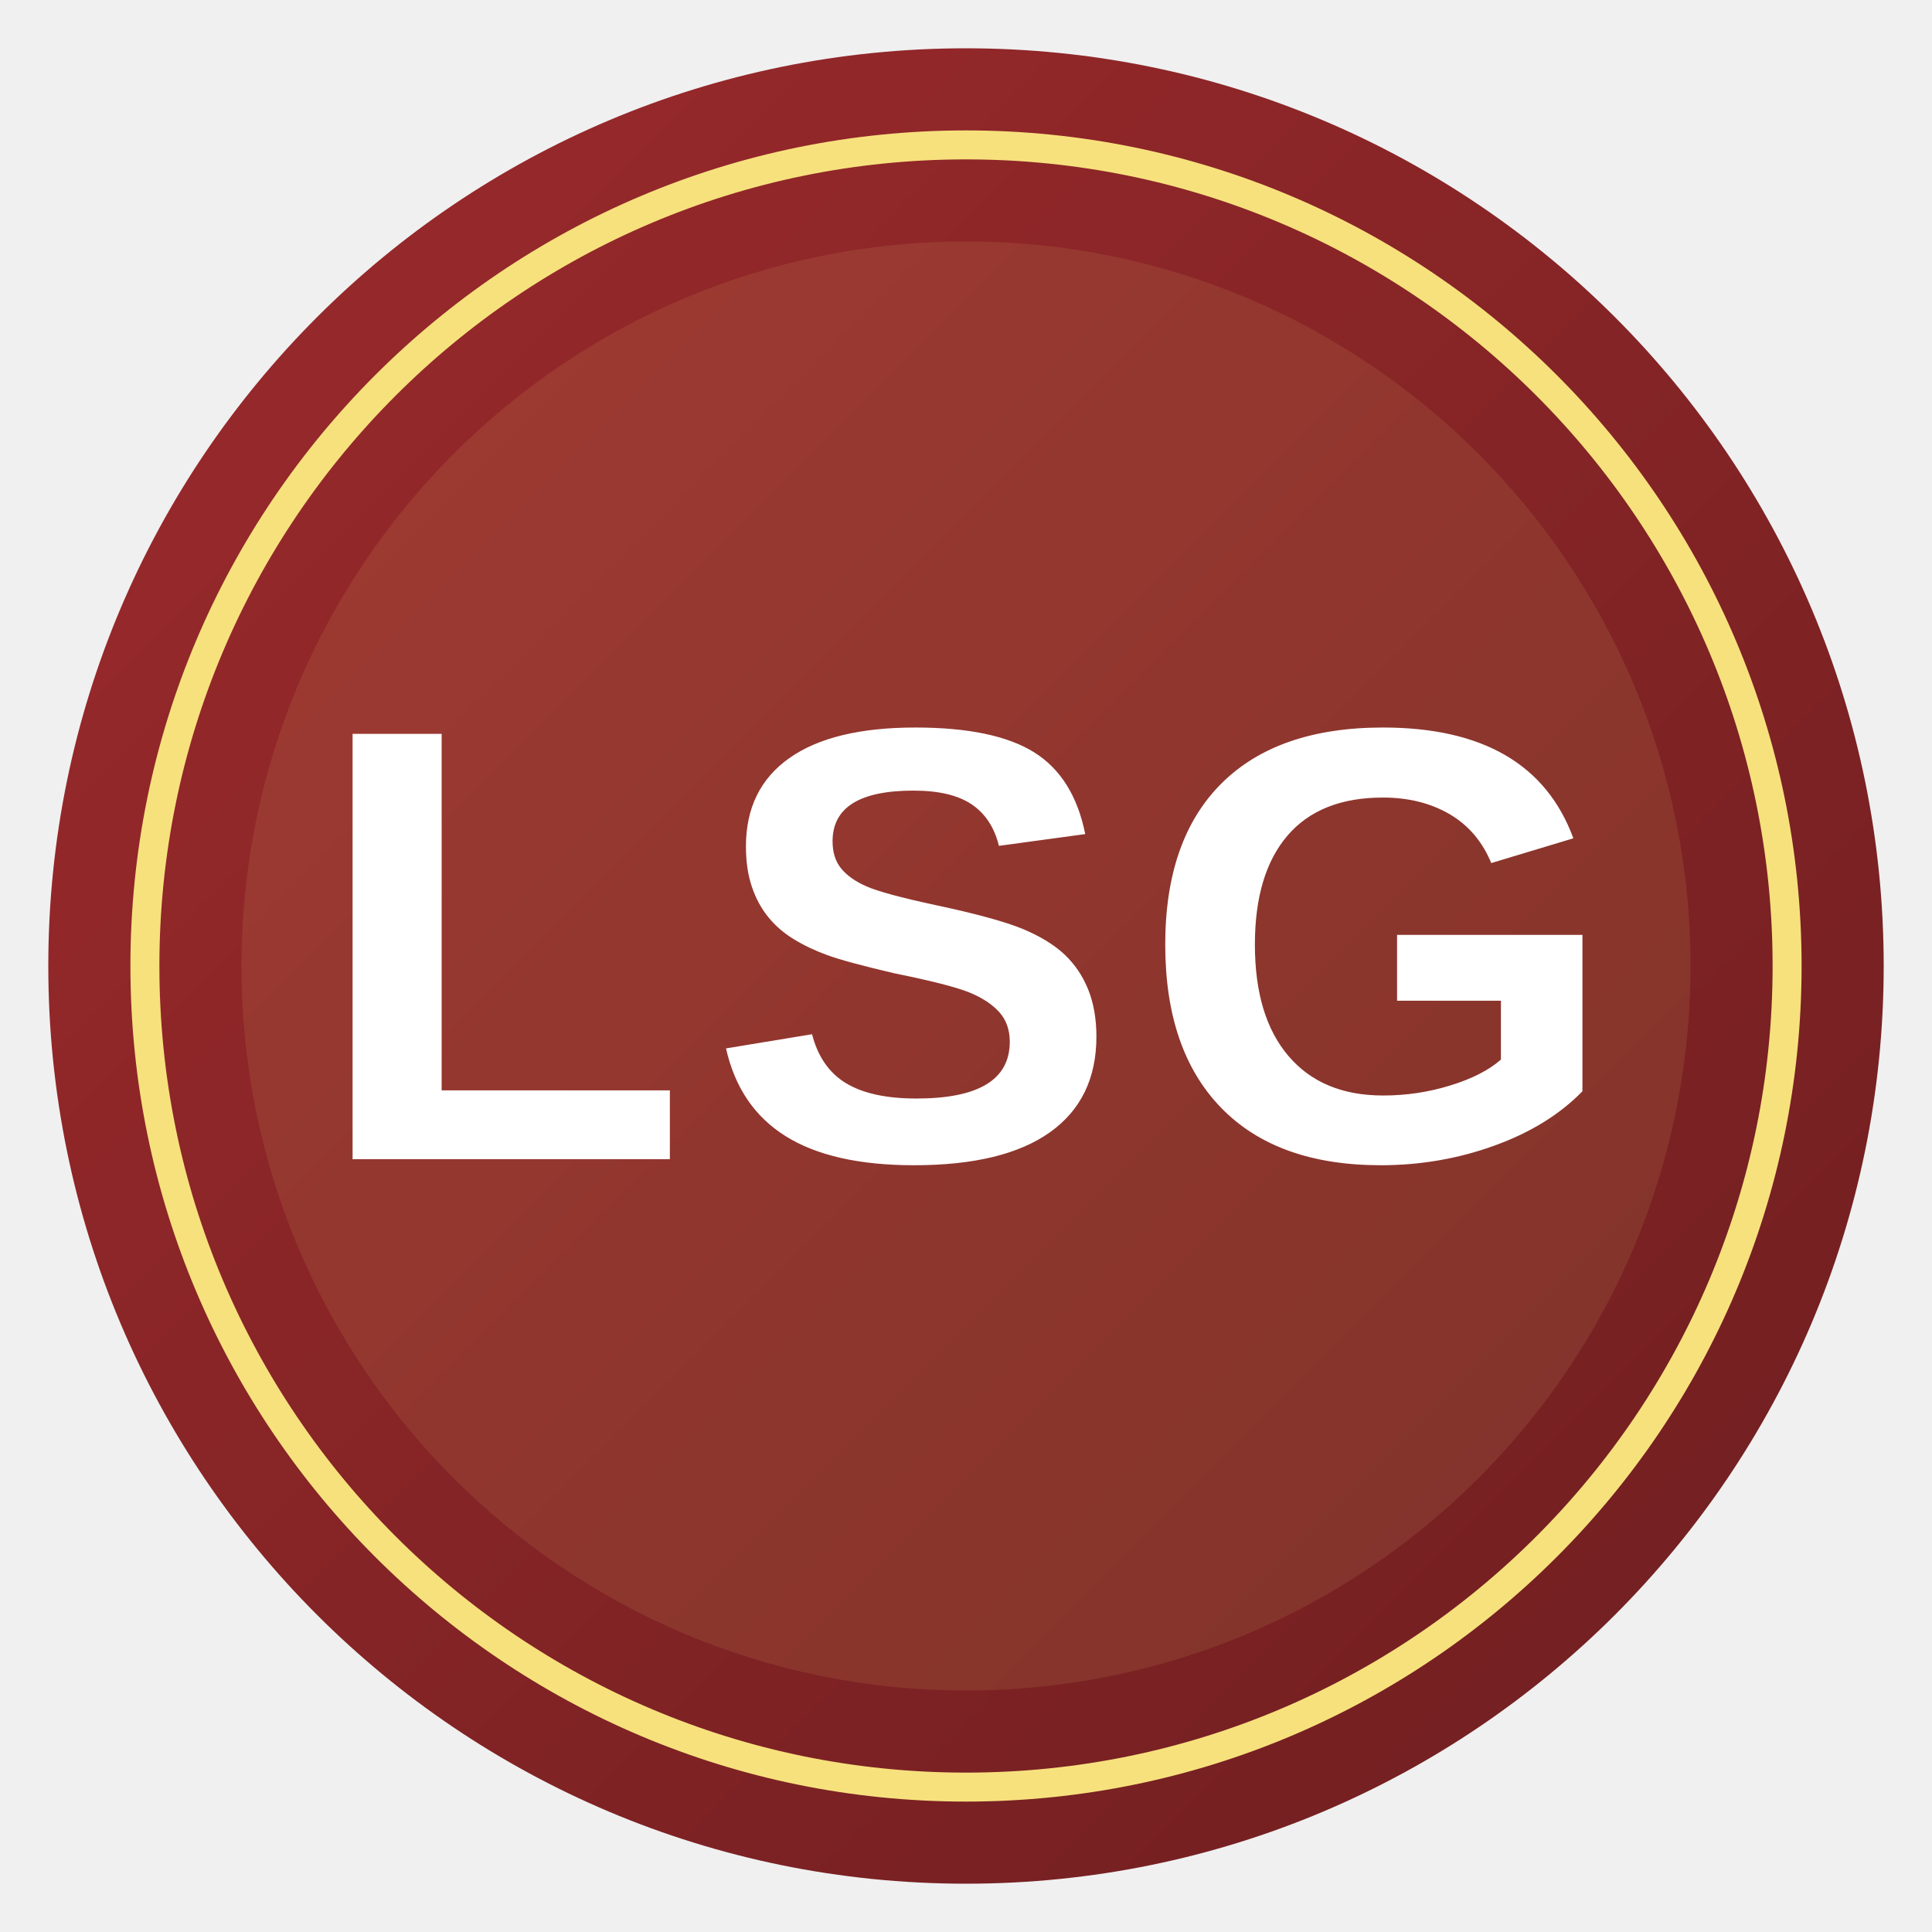
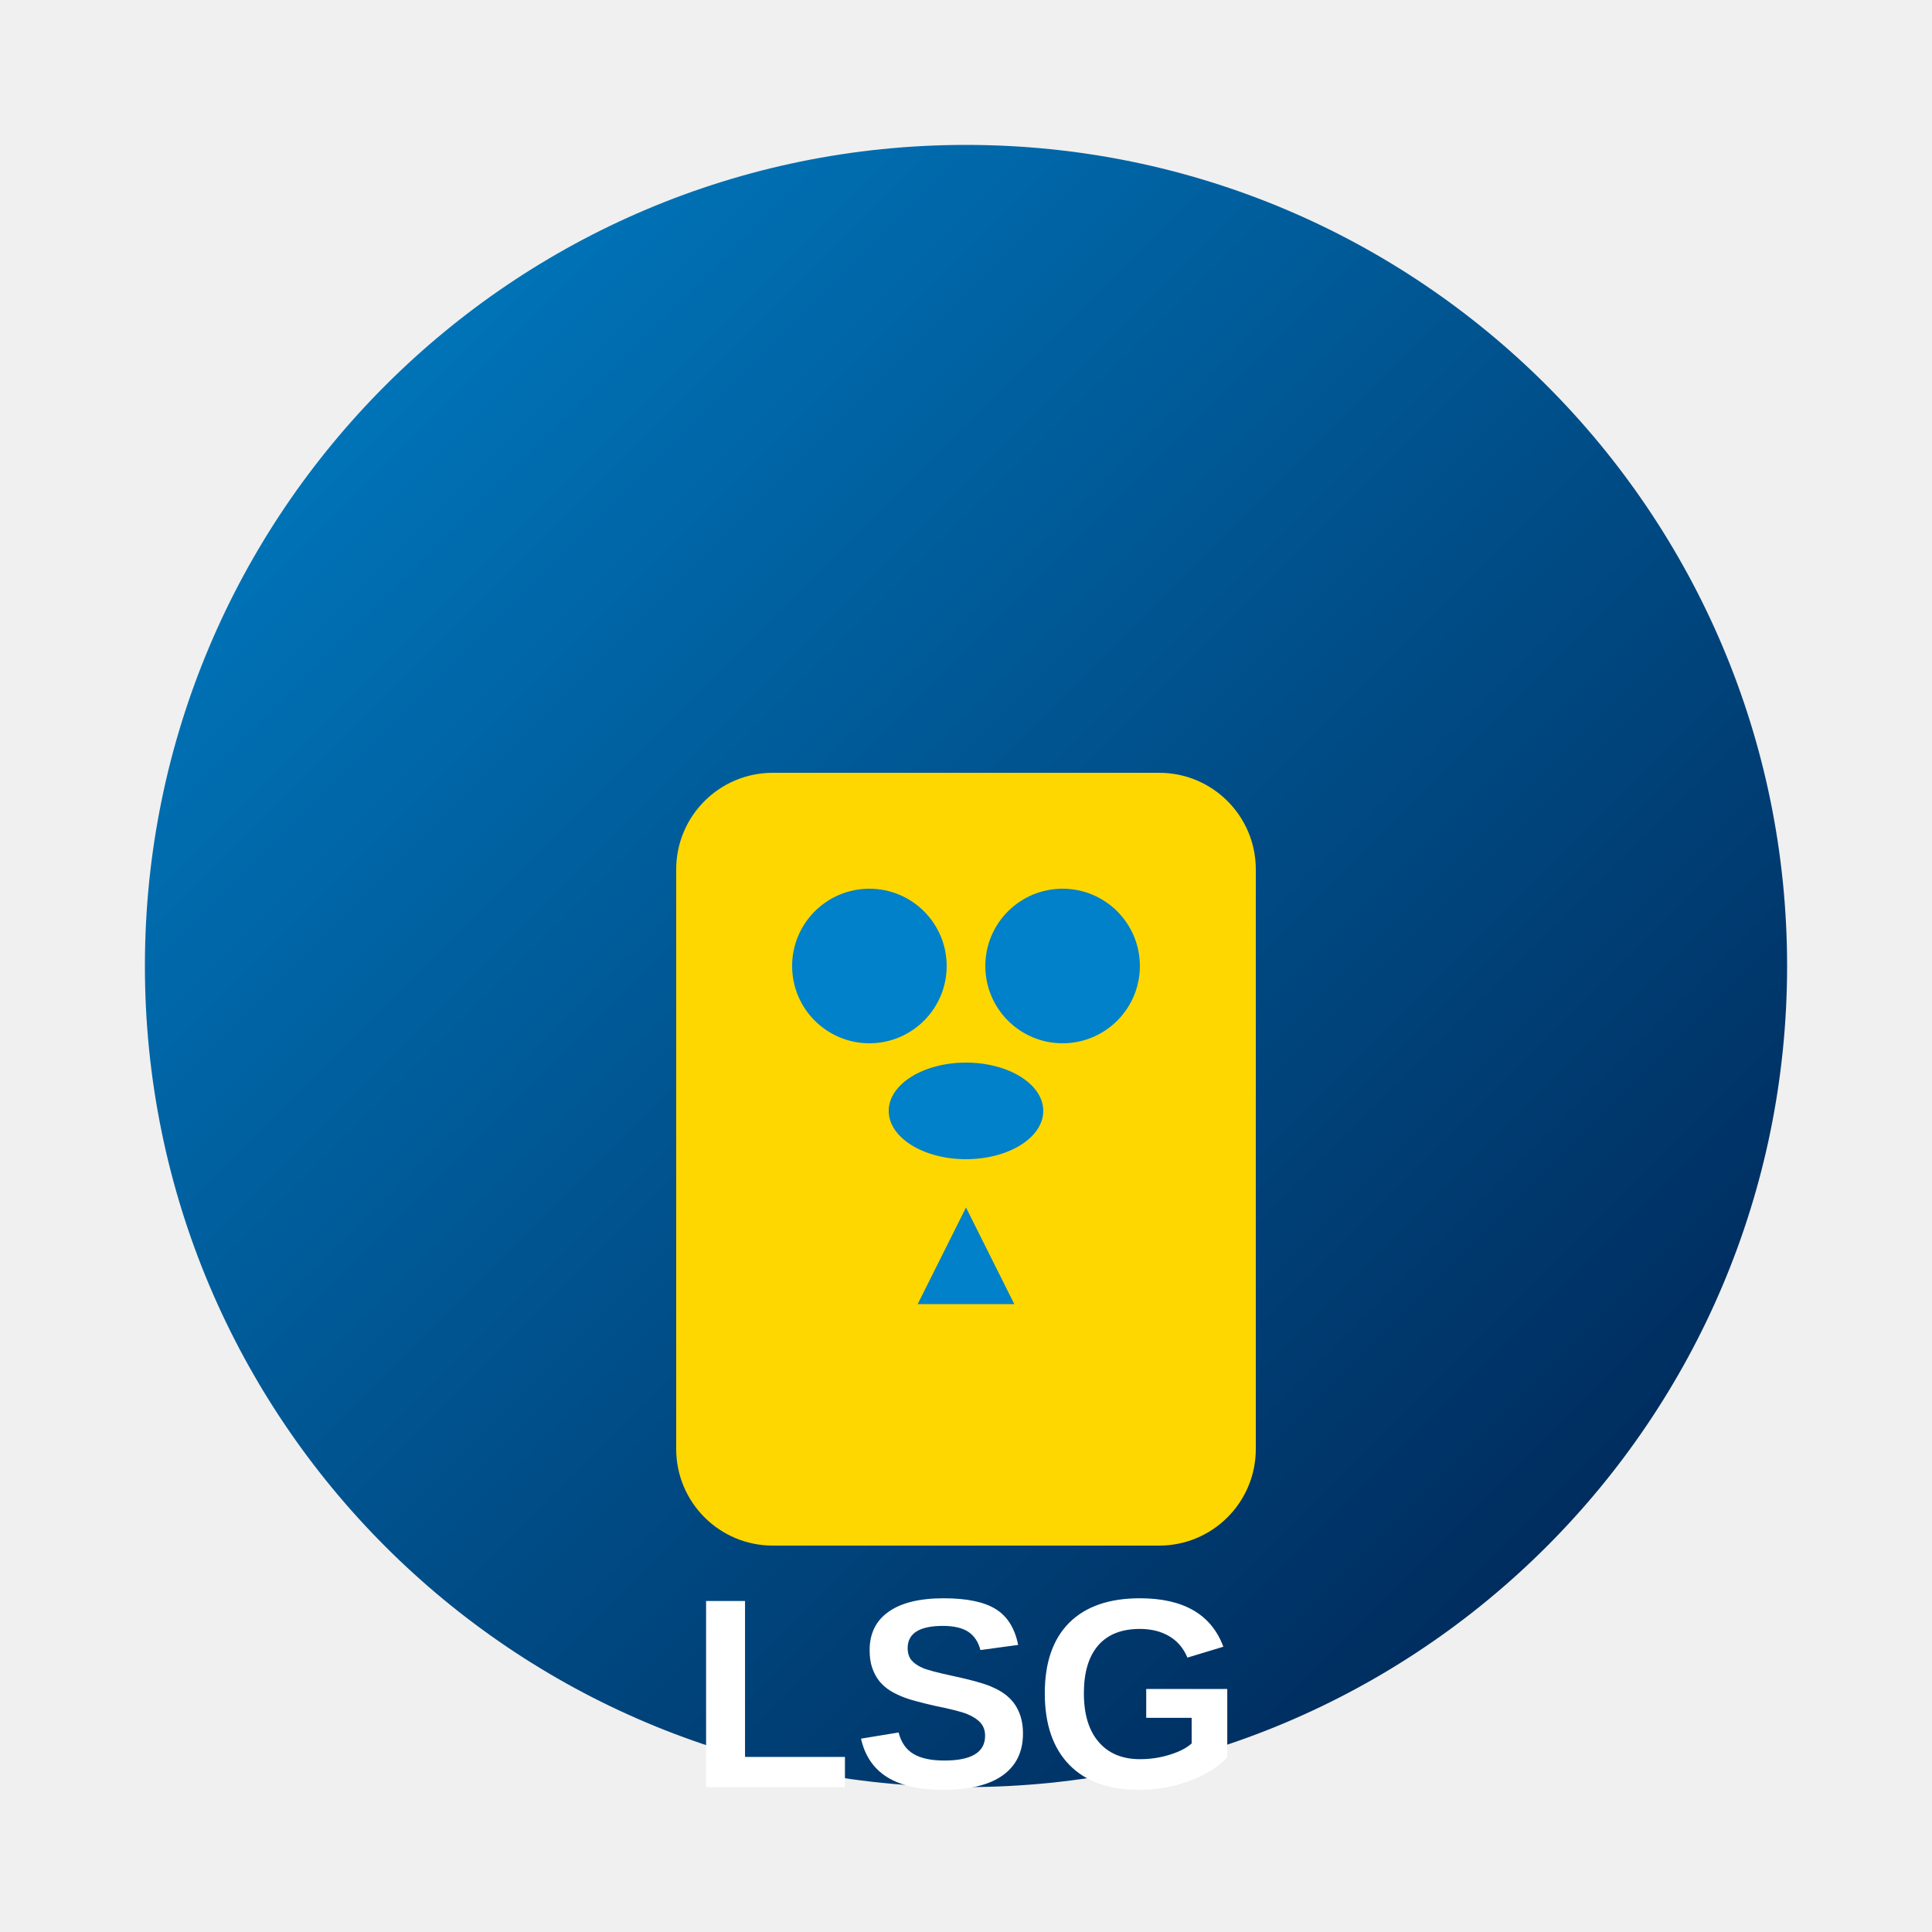
- <svg xmlns="http://www.w3.org/2000/svg" width="200" height="200" viewBox="0 0 200 200" role="img" aria-label="Lucknow Super Giants">
+ <svg xmlns="http://www.w3.org/2000/svg" width="200" height="200" viewBox="0 0 200 200">
  <defs>
    <linearGradient id="lsgGradient" x1="0%" y1="0%" x2="100%" y2="100%">
-       <stop offset="0%" style="stop-color:#9C2A2C;stop-opacity:1" />
-       <stop offset="100%" style="stop-color:#6E1E20;stop-opacity:1" />
+       <stop offset="0%" style="stop-color:#0081C9;stop-opacity:1" />
+       <stop offset="100%" style="stop-color:#001F4D;stop-opacity:1" />
    </linearGradient>
  </defs>
-   <circle cx="100" cy="100" r="95" fill="url(#lsgGradient)" />
-   <circle cx="100" cy="100" r="85" fill="none" stroke="#F7E17D" stroke-width="3" />
-   <circle cx="100" cy="100" r="75" fill="#F7E17D" opacity="0.1" />
-   <text x="100" y="120" font-family="Arial, sans-serif" font-size="64" font-weight="bold" text-anchor="middle" fill="#FFFFFF" letter-spacing="2">LSG</text>
+   <circle cx="100" cy="100" r="85" fill="url(#lsgGradient)" />
+   <rect x="70" y="80" width="60" height="80" rx="10" fill="#FFD700" />
+   <circle cx="90" cy="100" r="8" fill="#0081C9" />
+   <circle cx="110" cy="100" r="8" fill="#0081C9" />
+   <ellipse cx="100" cy="115" rx="8" ry="5" fill="#0081C9" />
+   <polygon points="100,125 95,135 105,135" fill="#0081C9" />
+   <text x="100" y="185" font-family="Arial, sans-serif" font-size="28" font-weight="bold" text-anchor="middle" fill="#fff">LSG</text>
</svg>
